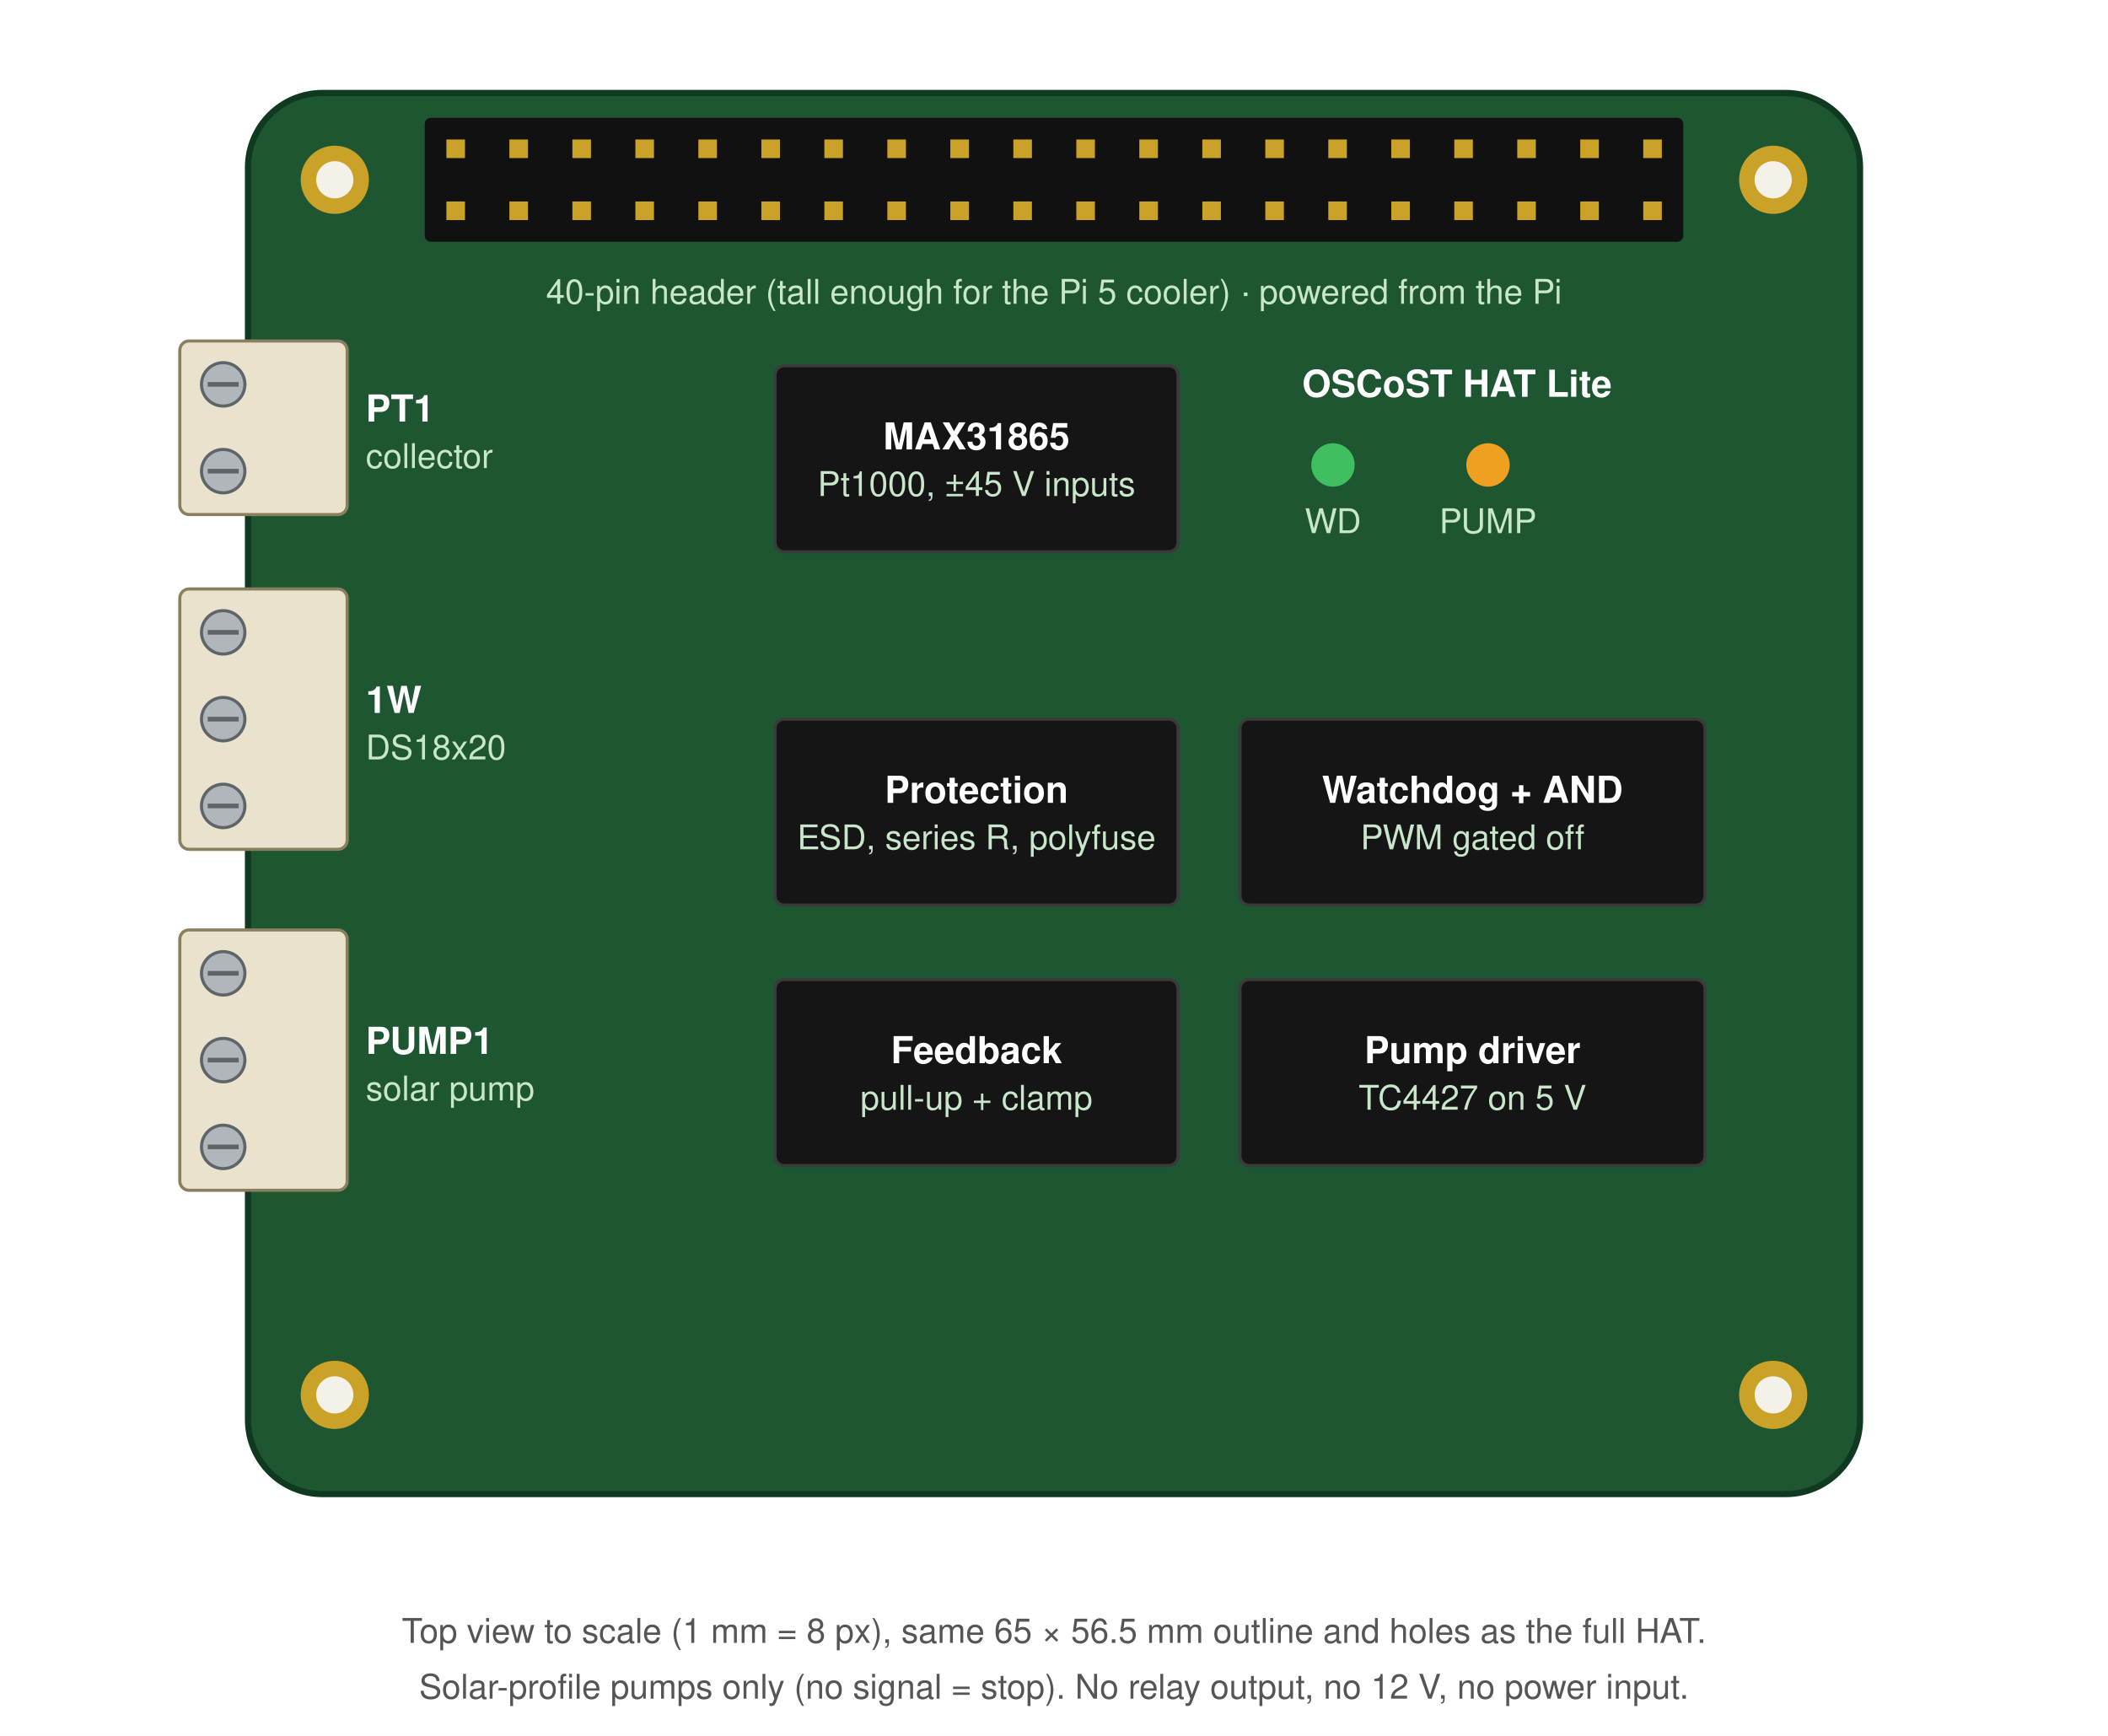
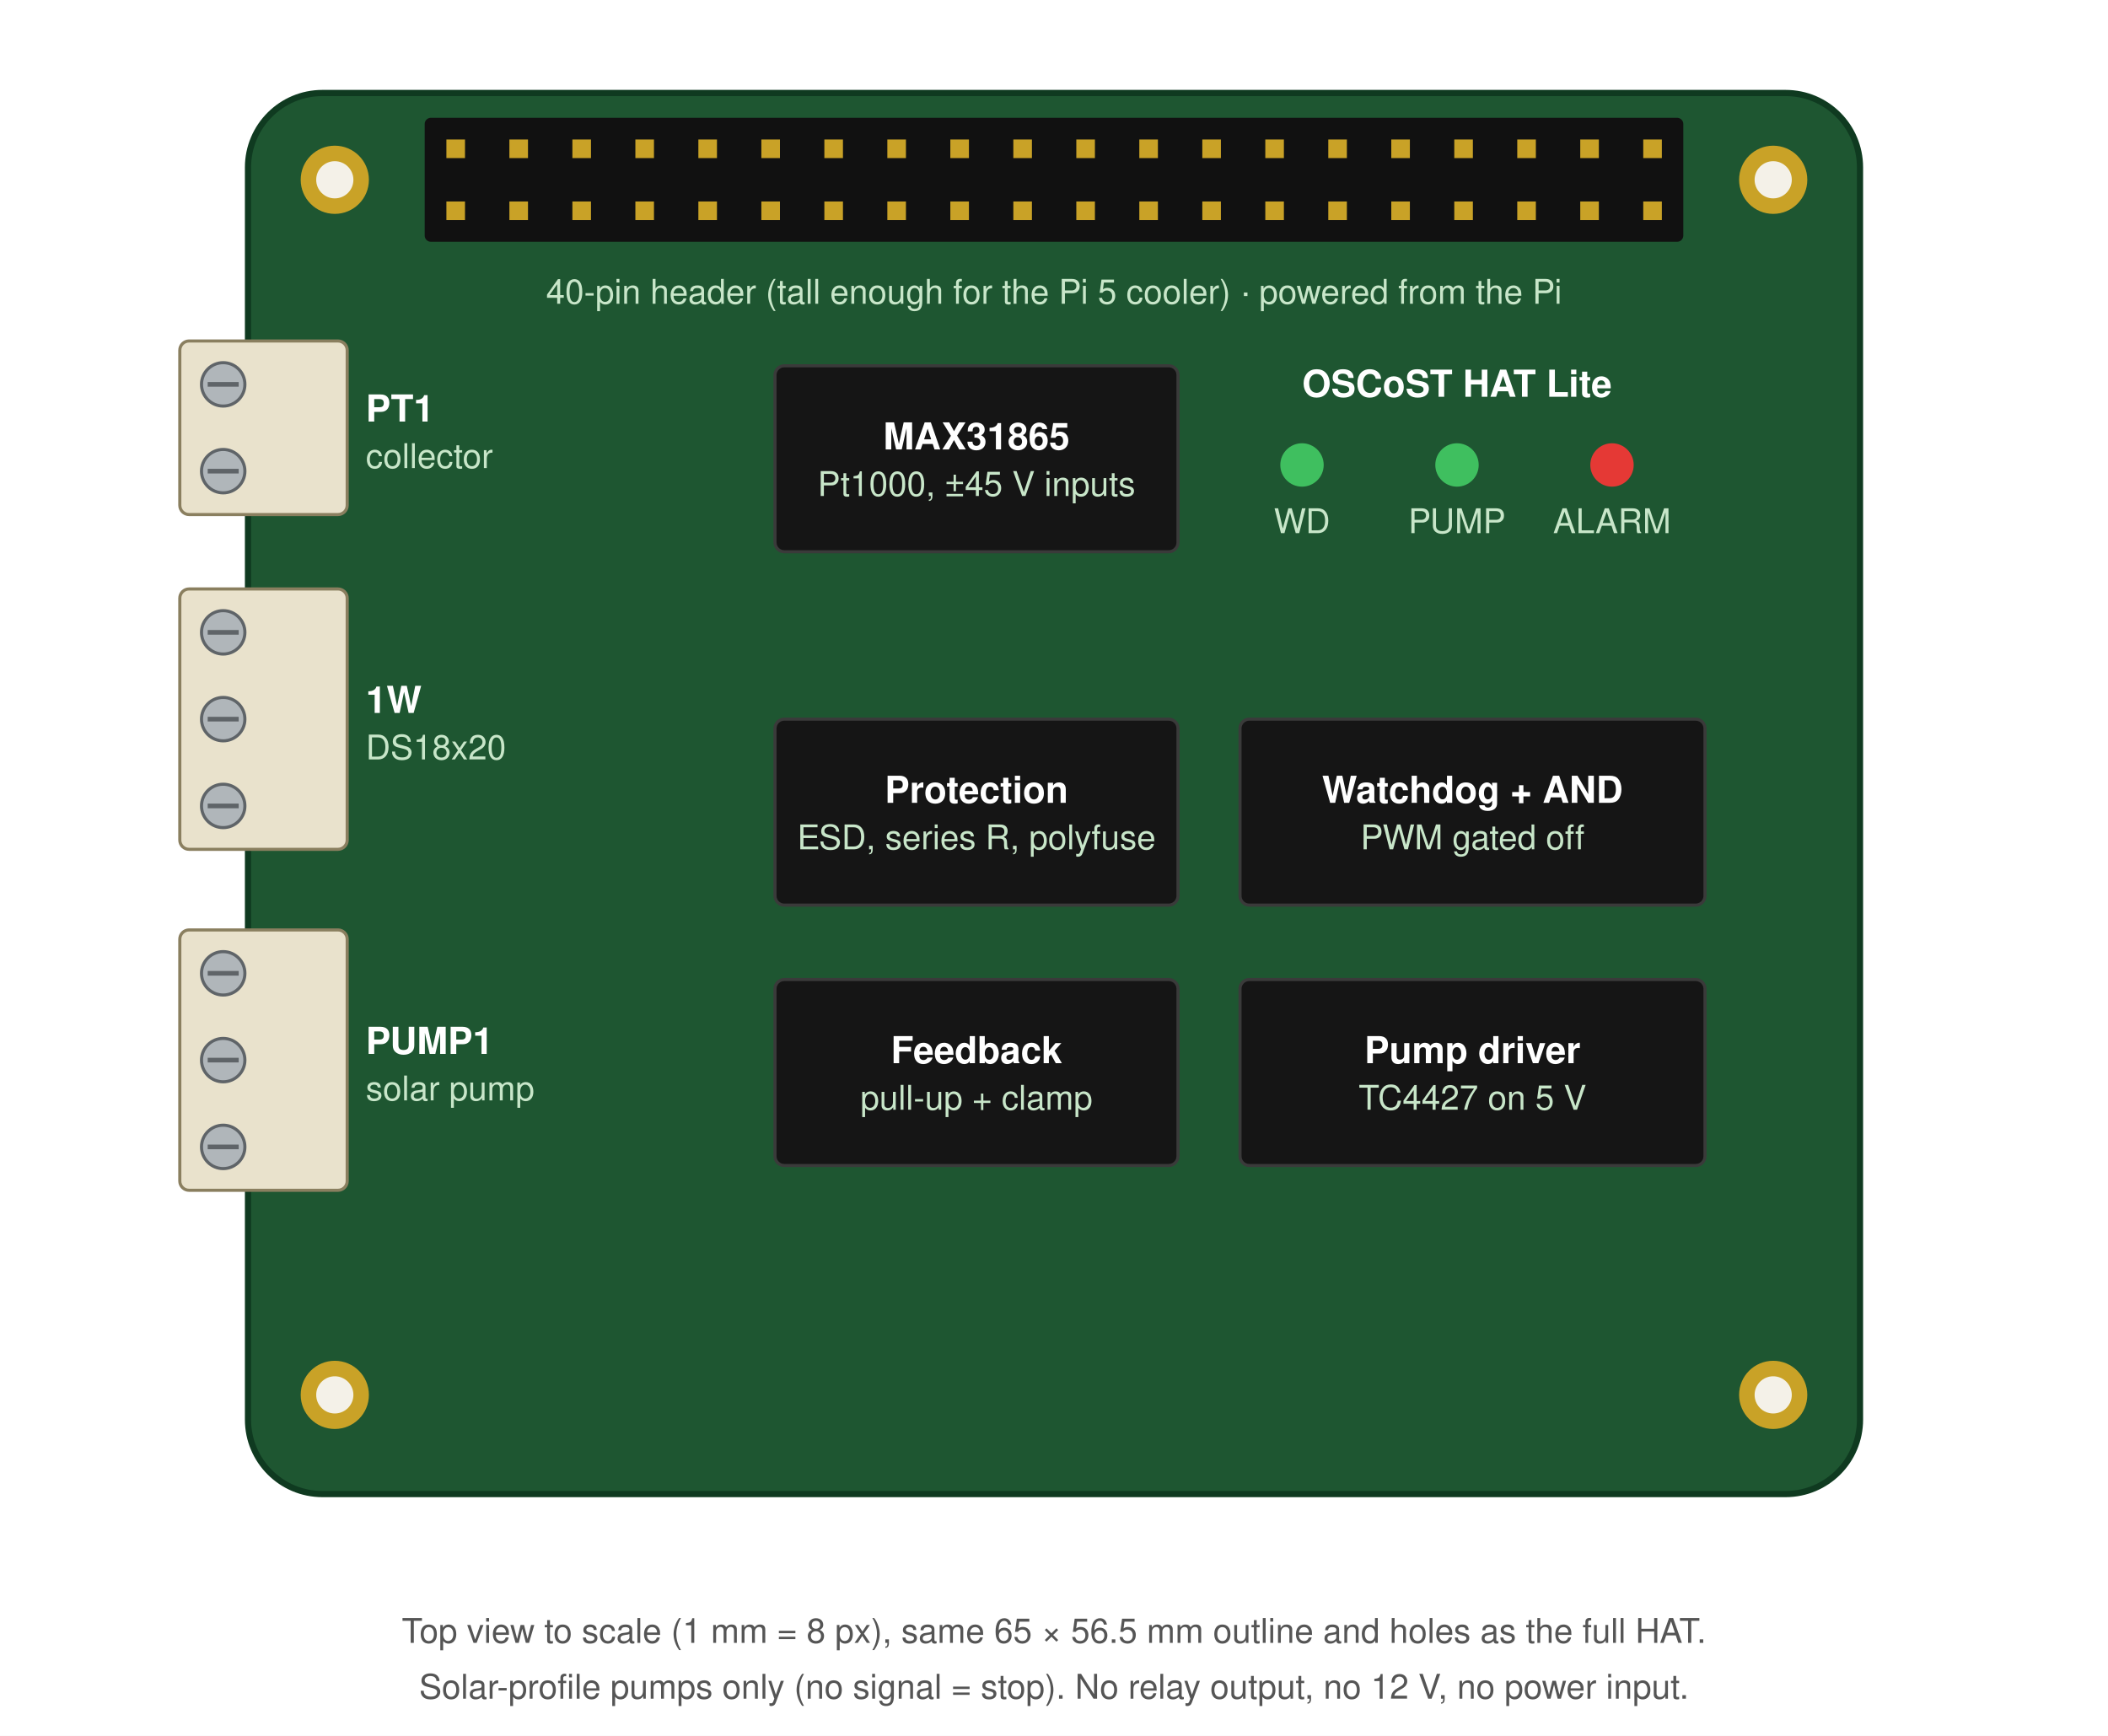
<svg xmlns="http://www.w3.org/2000/svg" viewBox="0 0 680 560" font-family="Helvetica, Arial, sans-serif">
  <style>.t{font-size:12px;fill:#222}.tb{font-size:12px;font-weight:bold;fill:#222}.w{font-size:12px;fill:#fff}.wb{font-size:12px;font-weight:bold;fill:#fff}.g{font-size:11px;fill:#C8E6C9}.n{font-size:11px;fill:#555}.h{font-size:16px;font-weight:bold;fill:#222}.o{font-size:11px;font-style:italic;fill:#777}</style>
  <rect x="0" y="0" width="680" height="560" rx="0" fill="white" stroke="none" stroke-width="1" fill-opacity="1" />
  <rect x="80" y="30" width="520" height="452" rx="24" fill="#1E5631" stroke="#0F3A20" stroke-width="2" fill-opacity="1" />
  <circle cx="108" cy="58" r="11" fill="#C9A227" />
  <circle cx="108" cy="58" r="6" fill="#F4F1E8" />
  <circle cx="572" cy="58" r="11" fill="#C9A227" />
  <circle cx="572" cy="58" r="6" fill="#F4F1E8" />
  <circle cx="108" cy="450" r="11" fill="#C9A227" />
  <circle cx="108" cy="450" r="6" fill="#F4F1E8" />
  <circle cx="572" cy="450" r="11" fill="#C9A227" />
  <circle cx="572" cy="450" r="6" fill="#F4F1E8" />
  <rect x="137" y="38" width="406" height="40" rx="2" fill="#111" stroke="none" stroke-width="1" fill-opacity="1" />
  <rect x="144.0" y="45" width="6" height="6" rx="0" fill="#C9A227" stroke="none" stroke-width="1" fill-opacity="1" />
  <rect x="144.0" y="65" width="6" height="6" rx="0" fill="#C9A227" stroke="none" stroke-width="1" fill-opacity="1" />
  <rect x="164.32" y="45" width="6" height="6" rx="0" fill="#C9A227" stroke="none" stroke-width="1" fill-opacity="1" />
  <rect x="164.32" y="65" width="6" height="6" rx="0" fill="#C9A227" stroke="none" stroke-width="1" fill-opacity="1" />
  <rect x="184.64" y="45" width="6" height="6" rx="0" fill="#C9A227" stroke="none" stroke-width="1" fill-opacity="1" />
  <rect x="184.64" y="65" width="6" height="6" rx="0" fill="#C9A227" stroke="none" stroke-width="1" fill-opacity="1" />
  <rect x="204.96" y="45" width="6" height="6" rx="0" fill="#C9A227" stroke="none" stroke-width="1" fill-opacity="1" />
  <rect x="204.96" y="65" width="6" height="6" rx="0" fill="#C9A227" stroke="none" stroke-width="1" fill-opacity="1" />
  <rect x="225.28" y="45" width="6" height="6" rx="0" fill="#C9A227" stroke="none" stroke-width="1" fill-opacity="1" />
  <rect x="225.28" y="65" width="6" height="6" rx="0" fill="#C9A227" stroke="none" stroke-width="1" fill-opacity="1" />
  <rect x="245.6" y="45" width="6" height="6" rx="0" fill="#C9A227" stroke="none" stroke-width="1" fill-opacity="1" />
  <rect x="245.6" y="65" width="6" height="6" rx="0" fill="#C9A227" stroke="none" stroke-width="1" fill-opacity="1" />
  <rect x="265.92" y="45" width="6" height="6" rx="0" fill="#C9A227" stroke="none" stroke-width="1" fill-opacity="1" />
  <rect x="265.92" y="65" width="6" height="6" rx="0" fill="#C9A227" stroke="none" stroke-width="1" fill-opacity="1" />
  <rect x="286.24" y="45" width="6" height="6" rx="0" fill="#C9A227" stroke="none" stroke-width="1" fill-opacity="1" />
  <rect x="286.24" y="65" width="6" height="6" rx="0" fill="#C9A227" stroke="none" stroke-width="1" fill-opacity="1" />
  <rect x="306.56" y="45" width="6" height="6" rx="0" fill="#C9A227" stroke="none" stroke-width="1" fill-opacity="1" />
  <rect x="306.56" y="65" width="6" height="6" rx="0" fill="#C9A227" stroke="none" stroke-width="1" fill-opacity="1" />
  <rect x="326.88" y="45" width="6" height="6" rx="0" fill="#C9A227" stroke="none" stroke-width="1" fill-opacity="1" />
  <rect x="326.88" y="65" width="6" height="6" rx="0" fill="#C9A227" stroke="none" stroke-width="1" fill-opacity="1" />
  <rect x="347.2" y="45" width="6" height="6" rx="0" fill="#C9A227" stroke="none" stroke-width="1" fill-opacity="1" />
  <rect x="347.2" y="65" width="6" height="6" rx="0" fill="#C9A227" stroke="none" stroke-width="1" fill-opacity="1" />
  <rect x="367.52" y="45" width="6" height="6" rx="0" fill="#C9A227" stroke="none" stroke-width="1" fill-opacity="1" />
  <rect x="367.52" y="65" width="6" height="6" rx="0" fill="#C9A227" stroke="none" stroke-width="1" fill-opacity="1" />
  <rect x="387.84" y="45" width="6" height="6" rx="0" fill="#C9A227" stroke="none" stroke-width="1" fill-opacity="1" />
  <rect x="387.84" y="65" width="6" height="6" rx="0" fill="#C9A227" stroke="none" stroke-width="1" fill-opacity="1" />
  <rect x="408.16" y="45" width="6" height="6" rx="0" fill="#C9A227" stroke="none" stroke-width="1" fill-opacity="1" />
  <rect x="408.16" y="65" width="6" height="6" rx="0" fill="#C9A227" stroke="none" stroke-width="1" fill-opacity="1" />
  <rect x="428.48" y="45" width="6" height="6" rx="0" fill="#C9A227" stroke="none" stroke-width="1" fill-opacity="1" />
  <rect x="428.48" y="65" width="6" height="6" rx="0" fill="#C9A227" stroke="none" stroke-width="1" fill-opacity="1" />
  <rect x="448.8" y="45" width="6" height="6" rx="0" fill="#C9A227" stroke="none" stroke-width="1" fill-opacity="1" />
  <rect x="448.8" y="65" width="6" height="6" rx="0" fill="#C9A227" stroke="none" stroke-width="1" fill-opacity="1" />
  <rect x="469.12" y="45" width="6" height="6" rx="0" fill="#C9A227" stroke="none" stroke-width="1" fill-opacity="1" />
  <rect x="469.12" y="65" width="6" height="6" rx="0" fill="#C9A227" stroke="none" stroke-width="1" fill-opacity="1" />
  <rect x="489.44" y="45" width="6" height="6" rx="0" fill="#C9A227" stroke="none" stroke-width="1" fill-opacity="1" />
  <rect x="489.44" y="65" width="6" height="6" rx="0" fill="#C9A227" stroke="none" stroke-width="1" fill-opacity="1" />
  <rect x="509.76" y="45" width="6" height="6" rx="0" fill="#C9A227" stroke="none" stroke-width="1" fill-opacity="1" />
  <rect x="509.76" y="65" width="6" height="6" rx="0" fill="#C9A227" stroke="none" stroke-width="1" fill-opacity="1" />
  <rect x="530.08" y="45" width="6" height="6" rx="0" fill="#C9A227" stroke="none" stroke-width="1" fill-opacity="1" />
  <rect x="530.08" y="65" width="6" height="6" rx="0" fill="#C9A227" stroke="none" stroke-width="1" fill-opacity="1" />
  <text x="340" y="98" class="g" text-anchor="middle">40-pin header (tall enough for the Pi 5 cooler) · powered from the Pi</text>
  <rect x="58" y="110" width="54" height="56" rx="3" fill="#E9E2CC" stroke="#8A7F5F" stroke-width="1" fill-opacity="1" />
  <circle cx="72" cy="124" r="7" fill="#B0B6BA" stroke="#5F6468" />
  <line x1="67" y1="124" x2="77" y2="124" stroke="#5F6468" stroke-width="1.5" />
  <circle cx="72" cy="152" r="7" fill="#B0B6BA" stroke="#5F6468" />
  <line x1="67" y1="152" x2="77" y2="152" stroke="#5F6468" stroke-width="1.5" />
  <text x="118" y="136" class="wb" text-anchor="start">PT1</text>
  <text x="118" y="151" class="g" text-anchor="start">collector</text>
  <rect x="58" y="190" width="54" height="84" rx="3" fill="#E9E2CC" stroke="#8A7F5F" stroke-width="1" fill-opacity="1" />
  <circle cx="72" cy="204" r="7" fill="#B0B6BA" stroke="#5F6468" />
  <line x1="67" y1="204" x2="77" y2="204" stroke="#5F6468" stroke-width="1.5" />
  <circle cx="72" cy="232" r="7" fill="#B0B6BA" stroke="#5F6468" />
  <line x1="67" y1="232" x2="77" y2="232" stroke="#5F6468" stroke-width="1.5" />
  <circle cx="72" cy="260" r="7" fill="#B0B6BA" stroke="#5F6468" />
  <line x1="67" y1="260" x2="77" y2="260" stroke="#5F6468" stroke-width="1.5" />
  <text x="118" y="230" class="wb" text-anchor="start">1W</text>
  <text x="118" y="245" class="g" text-anchor="start">DS18x20</text>
  <rect x="58" y="300" width="54" height="84" rx="3" fill="#E9E2CC" stroke="#8A7F5F" stroke-width="1" fill-opacity="1" />
  <circle cx="72" cy="314" r="7" fill="#B0B6BA" stroke="#5F6468" />
  <line x1="67" y1="314" x2="77" y2="314" stroke="#5F6468" stroke-width="1.5" />
  <circle cx="72" cy="342" r="7" fill="#B0B6BA" stroke="#5F6468" />
  <line x1="67" y1="342" x2="77" y2="342" stroke="#5F6468" stroke-width="1.5" />
  <circle cx="72" cy="370" r="7" fill="#B0B6BA" stroke="#5F6468" />
  <line x1="67" y1="370" x2="77" y2="370" stroke="#5F6468" stroke-width="1.5" />
  <text x="118" y="340" class="wb" text-anchor="start">PUMP1</text>
  <text x="118" y="355" class="g" text-anchor="start">solar pump</text>
  <rect x="250" y="118" width="130" height="60" rx="3" fill="#151515" stroke="#3a3a3a" stroke-width="1" fill-opacity="1" />
  <text x="315.0" y="145.0" class="wb" text-anchor="middle">MAX31865</text>
  <text x="315.0" y="160.0" class="g" text-anchor="middle">Pt1000, ±45 V inputs</text>
  <rect x="250" y="232" width="130" height="60" rx="3" fill="#151515" stroke="#3a3a3a" stroke-width="1" fill-opacity="1" />
  <text x="315.0" y="259.0" class="wb" text-anchor="middle">Protection</text>
  <text x="315.0" y="274.0" class="g" text-anchor="middle">ESD, series R, polyfuse</text>
  <rect x="400" y="232" width="150" height="60" rx="3" fill="#151515" stroke="#3a3a3a" stroke-width="1" fill-opacity="1" />
  <text x="475.0" y="259.0" class="wb" text-anchor="middle">Watchdog + AND</text>
  <text x="475.0" y="274.0" class="g" text-anchor="middle">PWM gated off</text>
  <rect x="400" y="316" width="150" height="60" rx="3" fill="#151515" stroke="#3a3a3a" stroke-width="1" fill-opacity="1" />
  <text x="475.0" y="343.0" class="wb" text-anchor="middle">Pump driver</text>
  <text x="475.0" y="358.0" class="g" text-anchor="middle">TC4427 on 5 V</text>
  <rect x="250" y="316" width="130" height="60" rx="3" fill="#151515" stroke="#3a3a3a" stroke-width="1" fill-opacity="1" />
  <text x="315.0" y="343.0" class="wb" text-anchor="middle">Feedback</text>
  <text x="315.0" y="358.0" class="g" text-anchor="middle">pull-up + clamp</text>
-   <circle cx="430" cy="150" r="7" fill="#3fbf5f" />
-   <text x="430" y="172" class="g" text-anchor="middle">WD</text>
-   <circle cx="480" cy="150" r="7" fill="#f0a020" />
-   <text x="480" y="172" class="g" text-anchor="middle">PUMP</text>
+   <circle cx="420" cy="150" r="7" fill="#3fbf5f" />
+   <text x="420" y="172" class="g" text-anchor="middle">WD</text>
+   <circle cx="470" cy="150" r="7" fill="#3fbf5f" />
+   <text x="470" y="172" class="g" text-anchor="middle">PUMP</text>
+   <circle cx="520" cy="150" r="7" fill="#e53935" />
+   <text x="520" y="172" class="g" text-anchor="middle">ALARM</text>
  <text x="470" y="128" class="wb" text-anchor="middle">OSCoST HAT Lite</text>
  <text x="340" y="530" class="n" text-anchor="middle">Top view to scale (1 mm = 8 px), same 65 × 56.5 mm outline and holes as the full HAT.</text>
  <text x="340" y="548" class="n" text-anchor="middle">Solar-profile pumps only (no signal = stop). No relay output, no 12 V, no power input.</text>
</svg>
